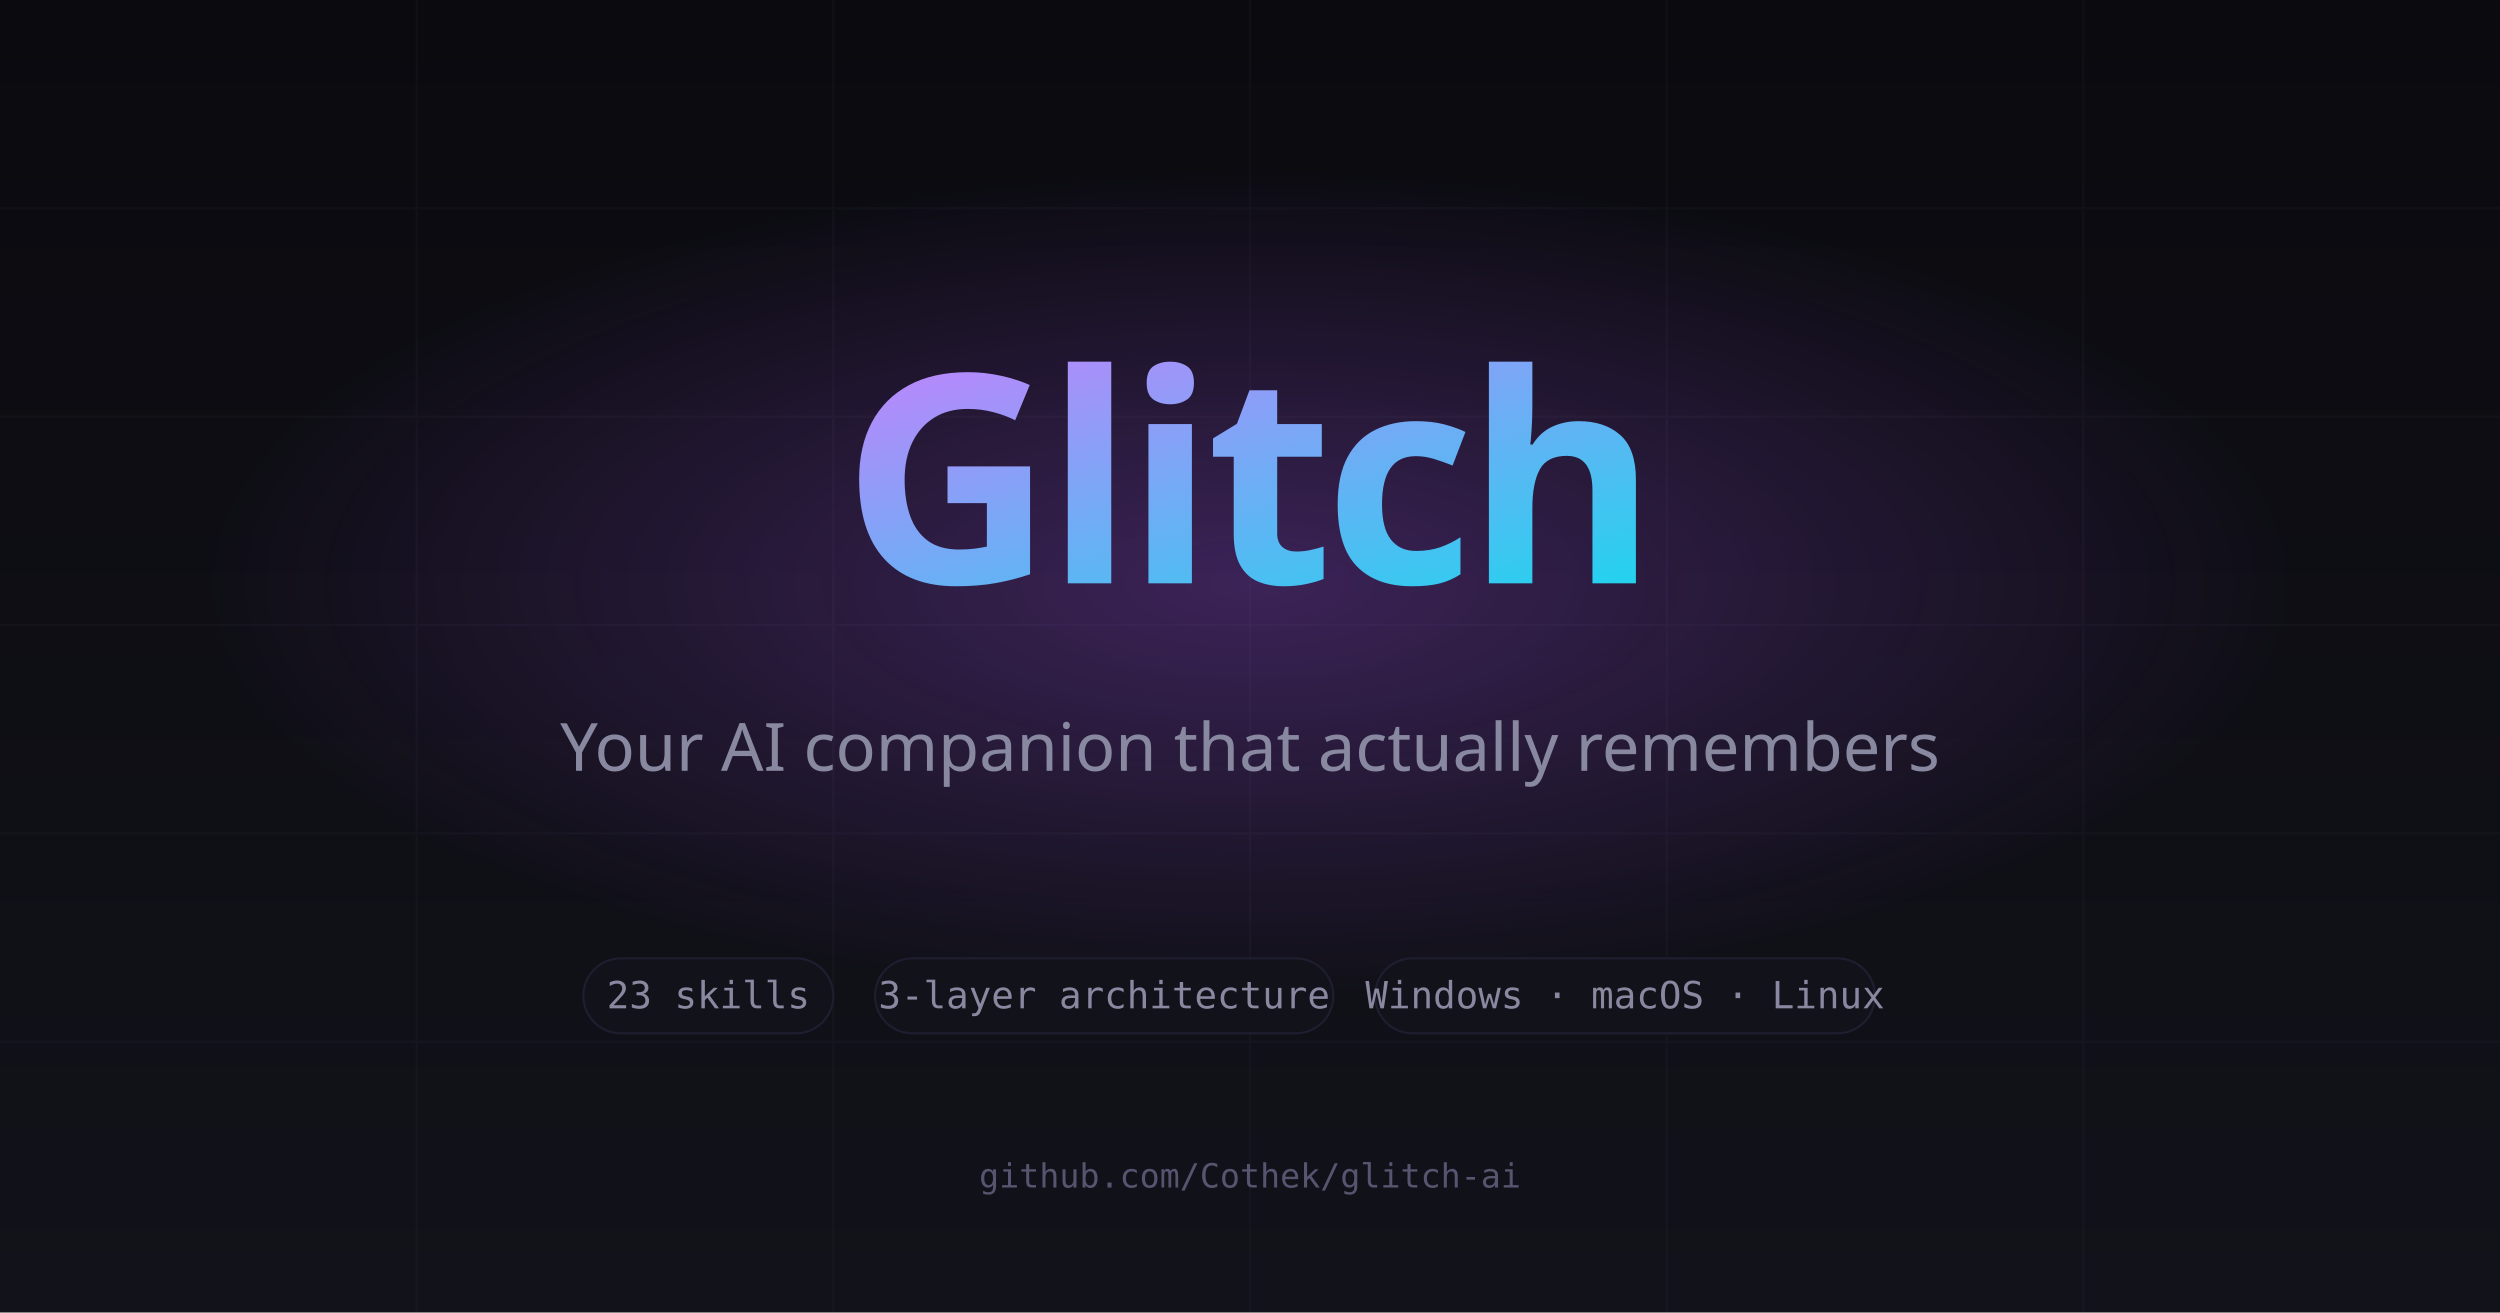
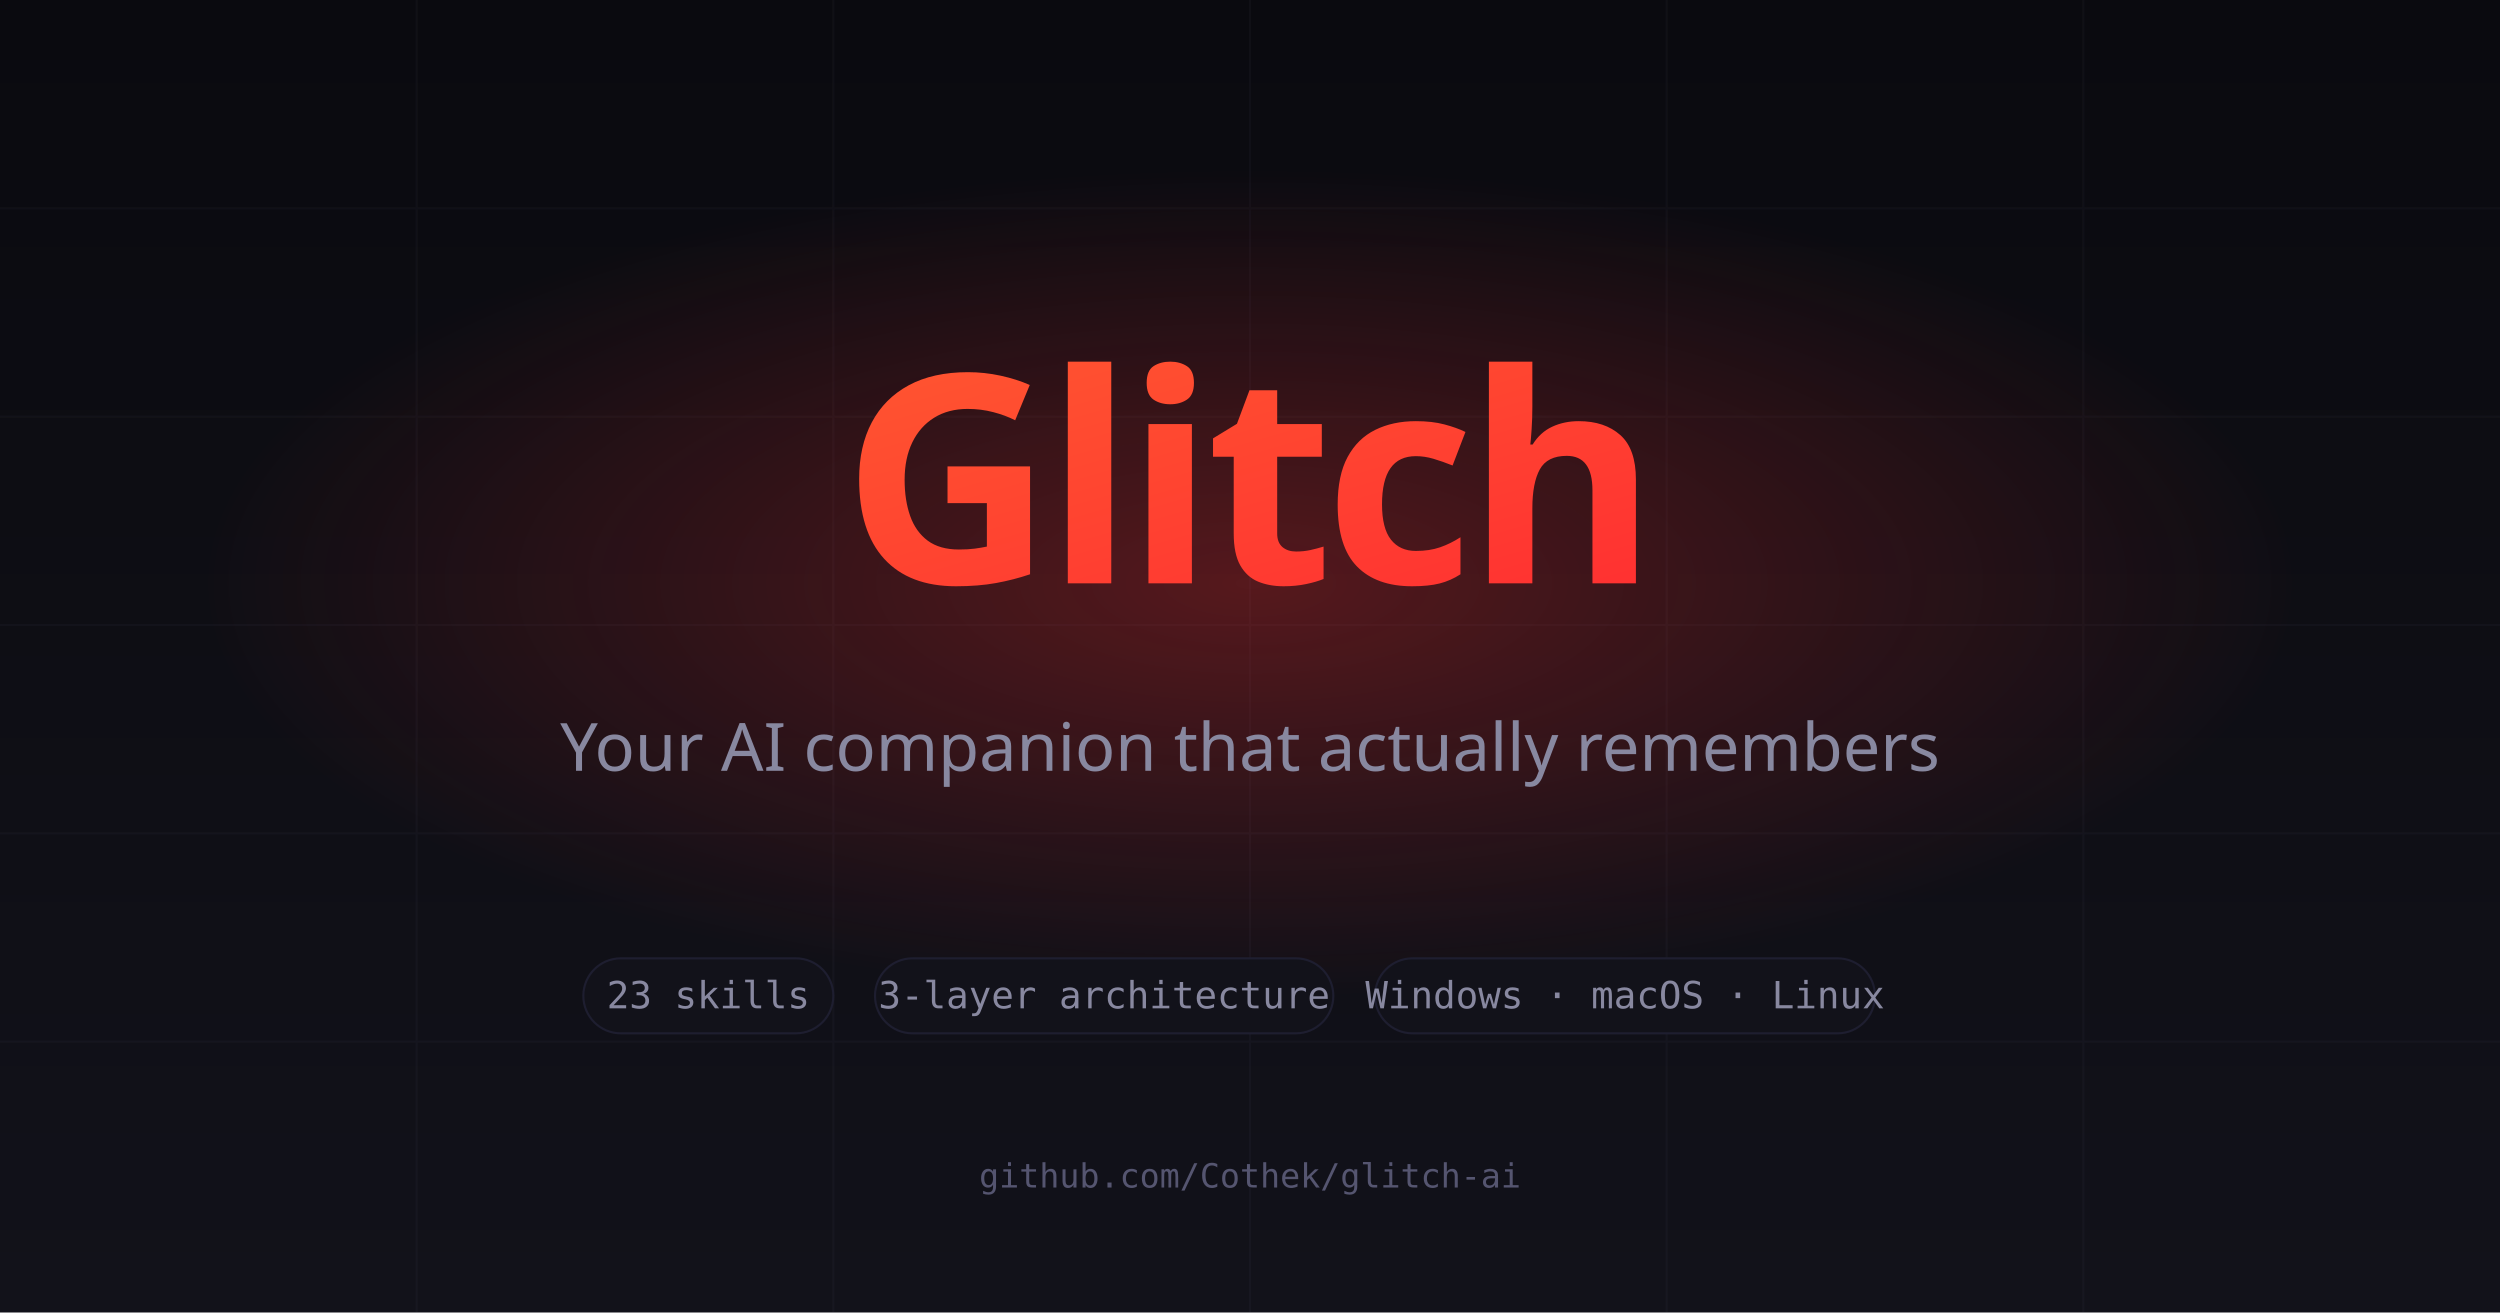
<svg xmlns="http://www.w3.org/2000/svg" viewBox="0 0 1200 630">
  <defs>
    <linearGradient id="titleGrad" x1="0" y1="0" x2="1" y2="1">
-       <stop offset="0%" stop-color="#c084fc" />
-       <stop offset="100%" stop-color="#22d3ee" />
+       <stop offset="0%" stop-color="#FF5530" />
+       <stop offset="100%" stop-color="#FF3131" />
    </linearGradient>
    <linearGradient id="bgGrad" x1="0" y1="0" x2="0" y2="1">
      <stop offset="0%" stop-color="#0a0a0f" />
      <stop offset="100%" stop-color="#12121a" />
    </linearGradient>
    <radialGradient id="glow" cx="0.5" cy="0.5" r="0.5">
-       <stop offset="0%" stop-color="#a855f7" stop-opacity="0.3" />
-       <stop offset="100%" stop-color="#a855f7" stop-opacity="0" />
+       <stop offset="0%" stop-color="#FF3131" stop-opacity="0.3" />
+       <stop offset="100%" stop-color="#FF3131" stop-opacity="0" />
    </radialGradient>
  </defs>
  <rect width="1200" height="630" fill="url(#bgGrad)" />
  <g opacity="0.05" stroke="#8888a0" stroke-width="1">
    <line x1="0" y1="100" x2="1200" y2="100" />
    <line x1="0" y1="200" x2="1200" y2="200" />
    <line x1="0" y1="300" x2="1200" y2="300" />
    <line x1="0" y1="400" x2="1200" y2="400" />
    <line x1="0" y1="500" x2="1200" y2="500" />
    <line x1="200" y1="0" x2="200" y2="630" />
    <line x1="400" y1="0" x2="400" y2="630" />
    <line x1="600" y1="0" x2="600" y2="630" />
    <line x1="800" y1="0" x2="800" y2="630" />
    <line x1="1000" y1="0" x2="1000" y2="630" />
  </g>
  <ellipse cx="600" cy="280" rx="500" ry="200" fill="url(#glow)" />
  <text x="600" y="280" text-anchor="middle" font-family="ui-sans-serif, system-ui, sans-serif" font-size="140" font-weight="800" fill="url(#titleGrad)" letter-spacing="-4">Glitch</text>
  <text x="600" y="370" text-anchor="middle" font-family="ui-sans-serif, system-ui, sans-serif" font-size="32" font-weight="500" fill="#8888a0">Your AI companion that actually remembers</text>
  <g font-family="ui-monospace, monospace" font-size="18" fill="#8888a0">
    <g transform="translate(280, 460)">
      <rect x="0" y="0" width="120" height="36" rx="18" fill="#12121a" stroke="#1e1e30" />
      <text x="60" y="24" text-anchor="middle">23 skills</text>
    </g>
    <g transform="translate(420, 460)">
      <rect x="0" y="0" width="220" height="36" rx="18" fill="#12121a" stroke="#1e1e30" />
      <text x="110" y="24" text-anchor="middle">3-layer architecture</text>
    </g>
    <g transform="translate(660, 460)">
      <rect x="0" y="0" width="240" height="36" rx="18" fill="#12121a" stroke="#1e1e30" />
      <text x="120" y="24" text-anchor="middle">Windows · macOS · Linux</text>
    </g>
  </g>
  <text x="600" y="570" text-anchor="middle" font-family="ui-monospace, monospace" font-size="16" fill="#555570">github.com/Cothek/glitch-ai</text>
</svg>
